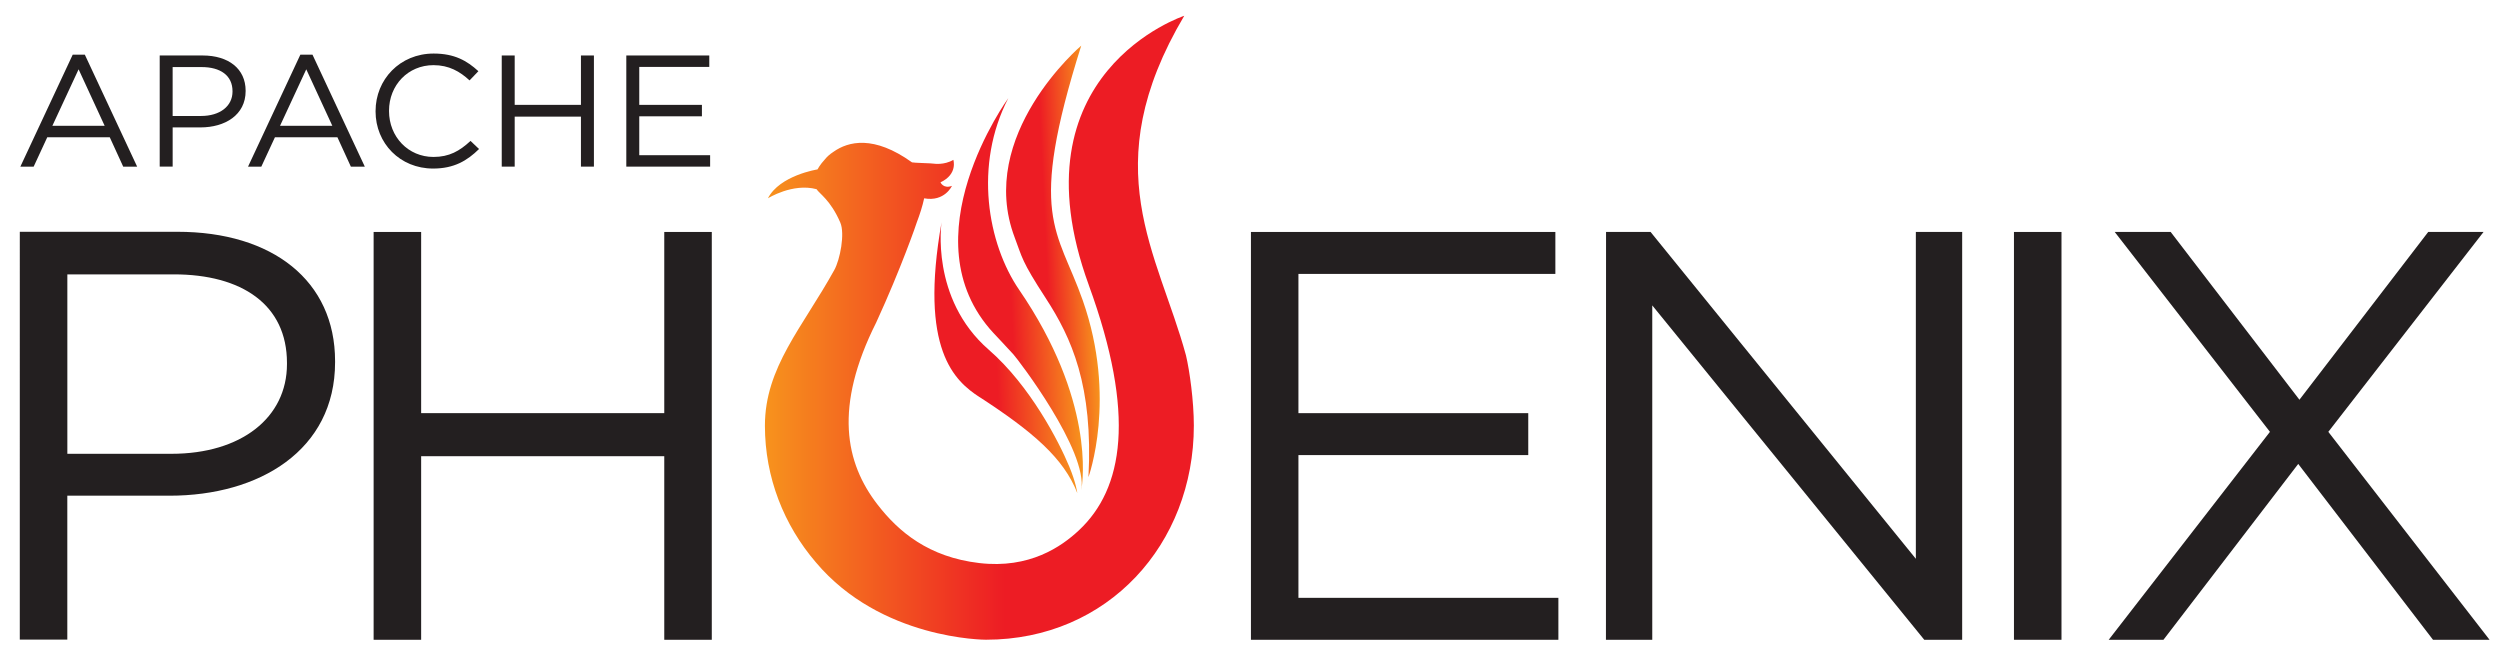
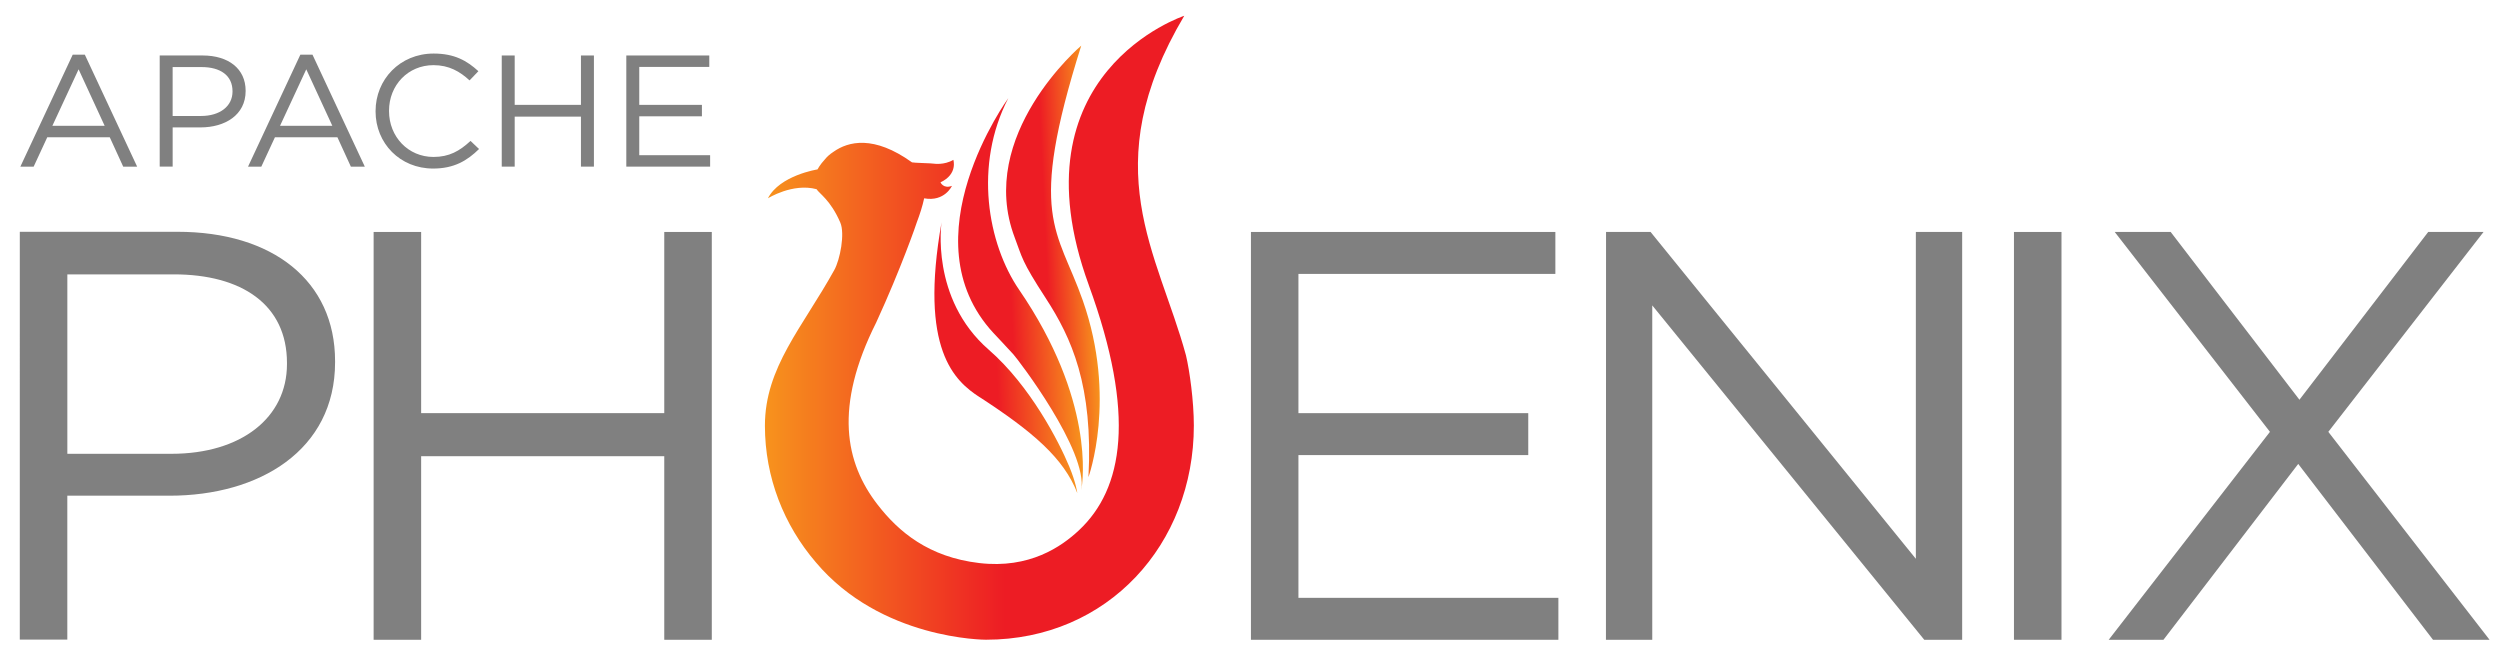
<svg xmlns="http://www.w3.org/2000/svg" version="1.1" viewBox="0 0 562.5 146.7" xml:space="preserve">
  <defs>
    <clipPath id="cvfe">
      <path d="m0 0h1440v388h-1440z" />
    </clipPath>
    <clipPath id="cvfq">
      <path d="m579 32h54v252h-54z" />
    </clipPath>
    <clipPath id="cvfp">
      <path d="m584.1 144c4.297 11.68 3.676 13.37 17.5 35.3 14.54 23.06 26.86 50.93 24.1 104.3 0 0 16.25-45.88-3.199-103-14.26-41.89-31.54-48.24-0.859-148.5 0 0-59.54 52.18-37.54 111.9" />
    </clipPath>
    <clipPath id="cvfo">
      <path d="m0 0h1440v388h-1440z" />
    </clipPath>
    <linearGradient id="cvfd" x2="1" gradientTransform="matrix(-47.61 2.111 2.111 47.61 628.7 157.6)" gradientUnits="userSpaceOnUse">
      <stop style="stop-color:#f7931d" offset="0" />
      <stop style="stop-color:#ed1c24" offset=".559" />
      <stop style="stop-color:#ed1c24" offset="1" />
    </linearGradient>
    <clipPath id="cvfn">
      <path d="m552 62h71v230h-71z" />
    </clipPath>
    <clipPath id="cvfm">
      <path d="m572.1 199.6s5.95 6.488 11.21 12.41c2.601 2.933 42.2 56.26 38.36 79.2 0.953-5.555 7.422-52.72-35.08-116.8-17.85-26.91-25.65-72.75-6.109-111.7 0 0-57.71 81.87-8.376 136.9m49.48 92.05c0.031-0.144 0.055-0.289 0.082-0.437-0.035 0.199-0.063 0.348-0.082 0.437m-0.02 0.114c0-4e-3 8e-3 -0.043 0.02-0.114-8e-3 0.036-0.012 0.075-0.02 0.114" />
    </clipPath>
    <clipPath id="cvfl">
      <path d="m0 0h1440v388h-1440z" />
    </clipPath>
    <linearGradient id="cvfc" x2="1" gradientTransform="matrix(-64.63 2.866 2.866 64.63 618.1 176.4)" gradientUnits="userSpaceOnUse">
      <stop style="stop-color:#f7931d" offset="0" />
      <stop style="stop-color:#ed1c24" offset=".559" />
      <stop style="stop-color:#ed1c24" offset="1" />
    </linearGradient>
    <clipPath id="cvfk">
      <path d="m538 135h82v158h-82z" />
    </clipPath>
    <clipPath id="cvfj">
      <path d="m564.2 236.9c30.06 20.16 47.58 35.67 55.21 55.98 0 0-0.664-5.855-4.547-15.48-5.812-14.43-22.01-47.04-45.44-68.08-33.15-29.79-26.61-74.28-26.61-74.28-12.74 74.28 7.453 92.51 21.38 101.9" />
    </clipPath>
    <clipPath id="cvfi">
      <path d="m0 0h1440v388h-1440z" />
    </clipPath>
    <linearGradient id="cvfb" x2="1" gradientTransform="matrix(-75.5 3.348 3.348 75.5 615.8 212.4)" gradientUnits="userSpaceOnUse">
      <stop style="stop-color:#f7931d" offset="0" />
      <stop style="stop-color:#ed1c24" offset=".559" />
      <stop style="stop-color:#ed1c24" offset="1" />
    </linearGradient>
    <clipPath id="cvfh">
      <path d="m443 14h243v365h-243z" />
    </clipPath>
    <clipPath id="cvfg">
      <path d="m625.9 171.7c26.74 75.7 19.46 118.7-5.586 142.9-9.808 9.496-27.89 22.51-56.19 19.08-28.59-3.461-45.53-18.19-57.4-34.02-18.32-24.41-24.73-56.95-0.796-106.2 14-31.41 23-58.39 22.91-58.37 1.734-4.73 3.207-9.453 4.152-14 11.57 2.188 15.68-7.254 15.68-7.254-4.848 1.883-6.469-2.054-6.469-2.054 9.887-4.797 7.254-13.11 7.254-13.11-5.195 3.203-11.11 2.211-11.11 2.211-0.27-0.203-11.7-0.461-12.22-0.75-21.54-15.97-35.93-12.26-44.27-6.18-2.106 1.418-3.664 2.871-4.809 4.34-2.879 3.192-4.258 5.953-4.258 5.953s-21.3 3.422-27.98 16.84c0 0 13.98-9.058 27.46-5.316 1.457 2.515 7.937 6.32 13.4 19.48 2.672 6.43-0.109 21.5-3.398 27.64-17.93 33.45-39.15 56.73-39.15 90.72 0 30.25 10.78 57.98 28.69 79.58 36.77 45.17 95.6 45.17 96.07 45.17 68.9 0 117.3-55.85 117.3-124.8 0-14.36-2.41-32.14-4.449-40.96-15.66-59.53-51.72-109.5-0.965-197.9 0 0-97.62 33.1-53.89 156.9" />
    </clipPath>
    <clipPath id="cvff">
      <path d="m0 0h1440v388h-1440z" />
    </clipPath>
    <linearGradient id="cvfa" x2="1" gradientTransform="matrix(242.1 0 0 242.1 443.1 196.6)" gradientUnits="userSpaceOnUse">
      <stop style="stop-color:#f7931d" offset="0" />
      <stop style="stop-color:#ed1c24" offset=".559" />
      <stop style="stop-color:#ed1c24" offset="1" />
    </linearGradient>
  </defs>
  <g transform="matrix(1.333 0 0 1.333 -30.16 -19.68)">
    <g transform="matrix(.2991 0 0 .2896 19.2 13.17)">
      <g clip-path="url(#cvfe)">
-         <path d="m108.2 270c39.39 0 65.2-21.05 65.2-52.29v-0.683c0-33.95-25.47-51.61-63.84-51.61h-60.1v104.6zm-85.57-129.4h88.96c53.65 0 88.96 28.52 88.96 75.38v0.676c0 51.28-42.78 77.76-93.38 77.76h-57.73v83.88h-26.82z" style="fill:#231f20" />
-         <path d="m222.3 140.7h26.82v105.6h137.2v-105.6h26.82v237.7h-26.82v-107h-137.2v107h-26.82z" style="fill:#231f20" />
-         <path d="m717.4 140.7h171.8v24.45h-145v81.16h129.7v24.44h-129.7v83.2h146.7v24.45h-173.5z" style="fill:#231f20" />
-         <path d="m917.8 140.7h25.13l149.7 190.5v-190.5h26.14v237.7h-21.39l-153.5-194.9v194.9h-26.14z" style="fill:#231f20" />
-         <path d="m1148 140.7h26.82v237.7h-26.82z" style="fill:#231f20" />
-         <path d="m1413 140.7-87.6 116.5 91 121.2h-31.92l-76.06-102.5-76.06 102.5h-30.9l91-121.2-87.6-116.5h31.58l72.66 97.79 72.67-97.79z" style="fill:#231f20" />
-         <path d="m70.52 78.84-14.71-32.94-14.81 32.94zm-18.04-41.46h6.848l29.52 65.25h-7.864l-7.589-17.12h-35.27l-7.676 17.12h-7.504z" style="fill:#231f20" />
-         <path d="m124.9 73.1c10.74 0 17.77-5.739 17.77-14.25v-0.184c0-9.262-6.942-14.07-17.41-14.07h-16.38v28.51zm-23.32-35.26h24.24c14.63 0 24.25 7.777 24.25 20.54v0.191c0 13.97-11.66 21.19-25.45 21.19h-15.73v22.86h-7.309z" style="fill:#231f20" />
-         <path d="m199 78.84-14.71-32.94-14.81 32.94zm-18.05-41.46h6.855l29.52 65.25h-7.871l-7.586-17.12h-35.26l-7.684 17.12h-7.492z" style="fill:#231f20" />
-         <path d="m223.4 70.41v-0.184c0-18.32 13.7-33.51 32.77-33.51 11.76 0 18.78 4.164 25.26 10.28l-4.988 5.367c-5.465-5.179-11.57-8.887-20.37-8.887-14.34 0-25.08 11.66-25.08 26.57v0.183c0 15 10.83 26.75 25.08 26.75 8.887 0 14.72-3.426 20.91-9.344l4.813 4.719c-6.75 6.851-14.16 11.39-25.91 11.39-18.69 0-32.49-14.72-32.49-33.33" style="fill:#231f20" />
-         <path d="m294.6 37.84h7.309v28.78h37.39v-28.78h7.321v64.78h-7.321v-29.14h-37.39v29.14h-7.309z" style="fill:#231f20" />
-         <path d="m364.9 37.84h46.83v6.664h-39.52v22.12h35.36v6.668h-35.36v22.67h39.99v6.66h-47.3z" style="fill:#231f20" />
+         <path d="m108.2 270c39.39 0 65.2-21.05 65.2-52.29v-0.683c0-33.95-25.47-51.61-63.84-51.61h-60.1v104.6zm-85.57-129.4h88.96c53.65 0 88.96 28.52 88.96 75.38v0.676c0 51.28-42.78 77.76-93.38 77.76h-57.73v83.88h-26.82z" style="fill:#808080" />
+         <path d="m222.3 140.7h26.82v105.6h137.2v-105.6h26.82v237.7h-26.82v-107h-137.2v107h-26.82z" style="fill:#808080" />
+         <path d="m717.4 140.7h171.8v24.45h-145v81.16h129.7v24.44h-129.7v83.2h146.7v24.45h-173.5z" style="fill:#808080" />
+         <path d="m917.8 140.7h25.13l149.7 190.5v-190.5h26.14v237.7h-21.39l-153.5-194.9v194.9h-26.14z" style="fill:#808080" />
+         <path d="m1148 140.7h26.82v237.7h-26.82z" style="fill:#808080" />
+         <path d="m1413 140.7-87.6 116.5 91 121.2h-31.92l-76.06-102.5-76.06 102.5h-30.9l91-121.2-87.6-116.5h31.58l72.66 97.79 72.67-97.79z" style="fill:#808080" />
+         <path d="m70.52 78.84-14.71-32.94-14.81 32.94zm-18.04-41.46h6.848l29.52 65.25h-7.864l-7.589-17.12h-35.27l-7.676 17.12h-7.504z" style="fill:#808080" />
+         <path d="m124.9 73.1c10.74 0 17.77-5.739 17.77-14.25v-0.184c0-9.262-6.942-14.07-17.41-14.07h-16.38v28.51zm-23.32-35.26h24.24c14.63 0 24.25 7.777 24.25 20.54v0.191c0 13.97-11.66 21.19-25.45 21.19h-15.73v22.86h-7.309z" style="fill:#808080" />
+         <path d="m199 78.84-14.71-32.94-14.81 32.94zm-18.05-41.46h6.855l29.52 65.25h-7.871l-7.586-17.12h-35.26l-7.684 17.12h-7.492z" style="fill:#808080" />
+         <path d="m223.4 70.41v-0.184c0-18.32 13.7-33.51 32.77-33.51 11.76 0 18.78 4.164 25.26 10.28l-4.988 5.367c-5.465-5.179-11.57-8.887-20.37-8.887-14.34 0-25.08 11.66-25.08 26.57v0.183c0 15 10.83 26.75 25.08 26.75 8.887 0 14.72-3.426 20.91-9.344l4.813 4.719c-6.75 6.851-14.16 11.39-25.91 11.39-18.69 0-32.49-14.72-32.49-33.33" style="fill:#808080" />
+         <path d="m294.6 37.84h7.309v28.78h37.39v-28.78h7.321v64.78h-7.321v-29.14h-37.39v29.14h-7.309z" style="fill:#808080" />
+         <path d="m364.9 37.84h46.83v6.664h-39.52v22.12h35.36v6.668h-35.36v22.67h39.99v6.66h-47.3z" style="fill:#808080" />
      </g>
      <g clip-path="url(#cvfq)">
        <g clip-path="url(#cvfp)">
          <g clip-path="url(#cvfo)">
            <path d="m584.1 144c4.297 11.68 3.676 13.37 17.5 35.3 14.54 23.06 26.86 50.93 24.1 104.3 0 0 16.25-45.88-3.199-103-14.26-41.89-31.54-48.24-0.859-148.5 0 0-59.54 52.18-37.54 111.9" style="fill:url(#cvfd)" />
          </g>
        </g>
      </g>
      <g clip-path="url(#cvfn)">
        <g clip-path="url(#cvfm)">
          <g clip-path="url(#cvfl)">
            <path d="m572.1 199.6s5.95 6.488 11.21 12.41c2.601 2.933 42.2 56.26 38.36 79.2 0.953-5.555 7.422-52.72-35.08-116.8-17.85-26.91-25.65-72.75-6.109-111.7 0 0-57.71 81.87-8.376 136.9m49.48 92.05c0.031-0.144 0.055-0.289 0.082-0.437-0.035 0.199-0.063 0.348-0.082 0.437m-0.02 0.114c0-4e-3 8e-3 -0.043 0.02-0.114-8e-3 0.036-0.012 0.075-0.02 0.114" style="fill:url(#cvfc)" />
          </g>
        </g>
      </g>
      <g clip-path="url(#cvfk)">
        <g clip-path="url(#cvfj)">
          <g clip-path="url(#cvfi)">
            <path d="m564.2 236.9c30.06 20.16 47.58 35.67 55.21 55.98 0 0-0.664-5.855-4.547-15.48-5.812-14.43-22.01-47.04-45.44-68.08-33.15-29.79-26.61-74.28-26.61-74.28-12.74 74.28 7.453 92.51 21.38 101.9" style="fill:url(#cvfb)" />
          </g>
        </g>
      </g>
      <g clip-path="url(#cvfh)">
        <g clip-path="url(#cvfg)">
          <g clip-path="url(#cvff)">
            <path d="m625.9 171.7c26.74 75.7 19.46 118.7-5.586 142.9-9.808 9.496-27.89 22.51-56.19 19.08-28.59-3.461-45.53-18.19-57.4-34.02-18.32-24.41-24.73-56.95-0.796-106.2 14-31.41 23-58.39 22.91-58.37 1.734-4.73 3.207-9.453 4.152-14 11.57 2.188 15.68-7.254 15.68-7.254-4.848 1.883-6.469-2.054-6.469-2.054 9.887-4.797 7.254-13.11 7.254-13.11-5.195 3.203-11.11 2.211-11.11 2.211-0.27-0.203-11.7-0.461-12.22-0.75-21.54-15.97-35.93-12.26-44.27-6.18-2.106 1.418-3.664 2.871-4.809 4.34-2.879 3.192-4.258 5.953-4.258 5.953s-21.3 3.422-27.98 16.84c0 0 13.98-9.058 27.46-5.316 1.457 2.515 7.937 6.32 13.4 19.48 2.672 6.43-0.109 21.5-3.398 27.64-17.93 33.45-39.15 56.73-39.15 90.72 0 30.25 10.78 57.98 28.69 79.58 36.77 45.17 95.6 45.17 96.07 45.17 68.9 0 117.3-55.85 117.3-124.8 0-14.36-2.41-32.14-4.449-40.96-15.66-59.53-51.72-109.5-0.965-197.9 0 0-97.62 33.1-53.89 156.9" style="fill:url(#cvfa)" />
          </g>
        </g>
      </g>
    </g>
  </g>
</svg>
